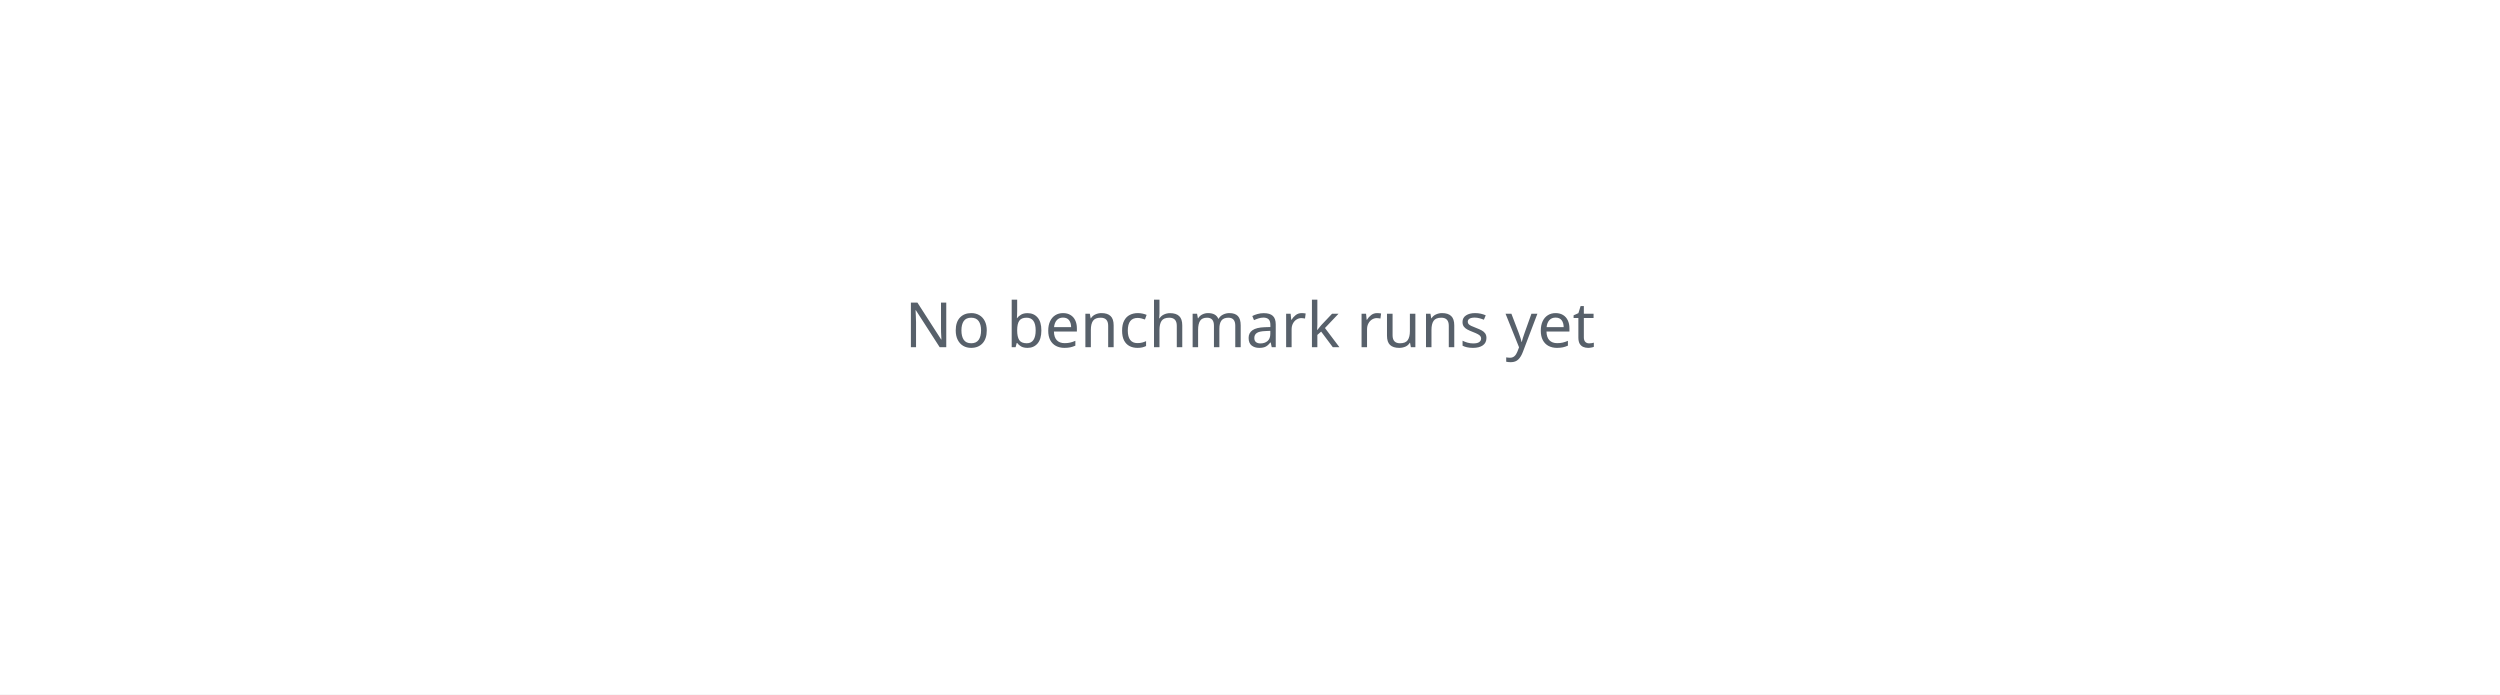
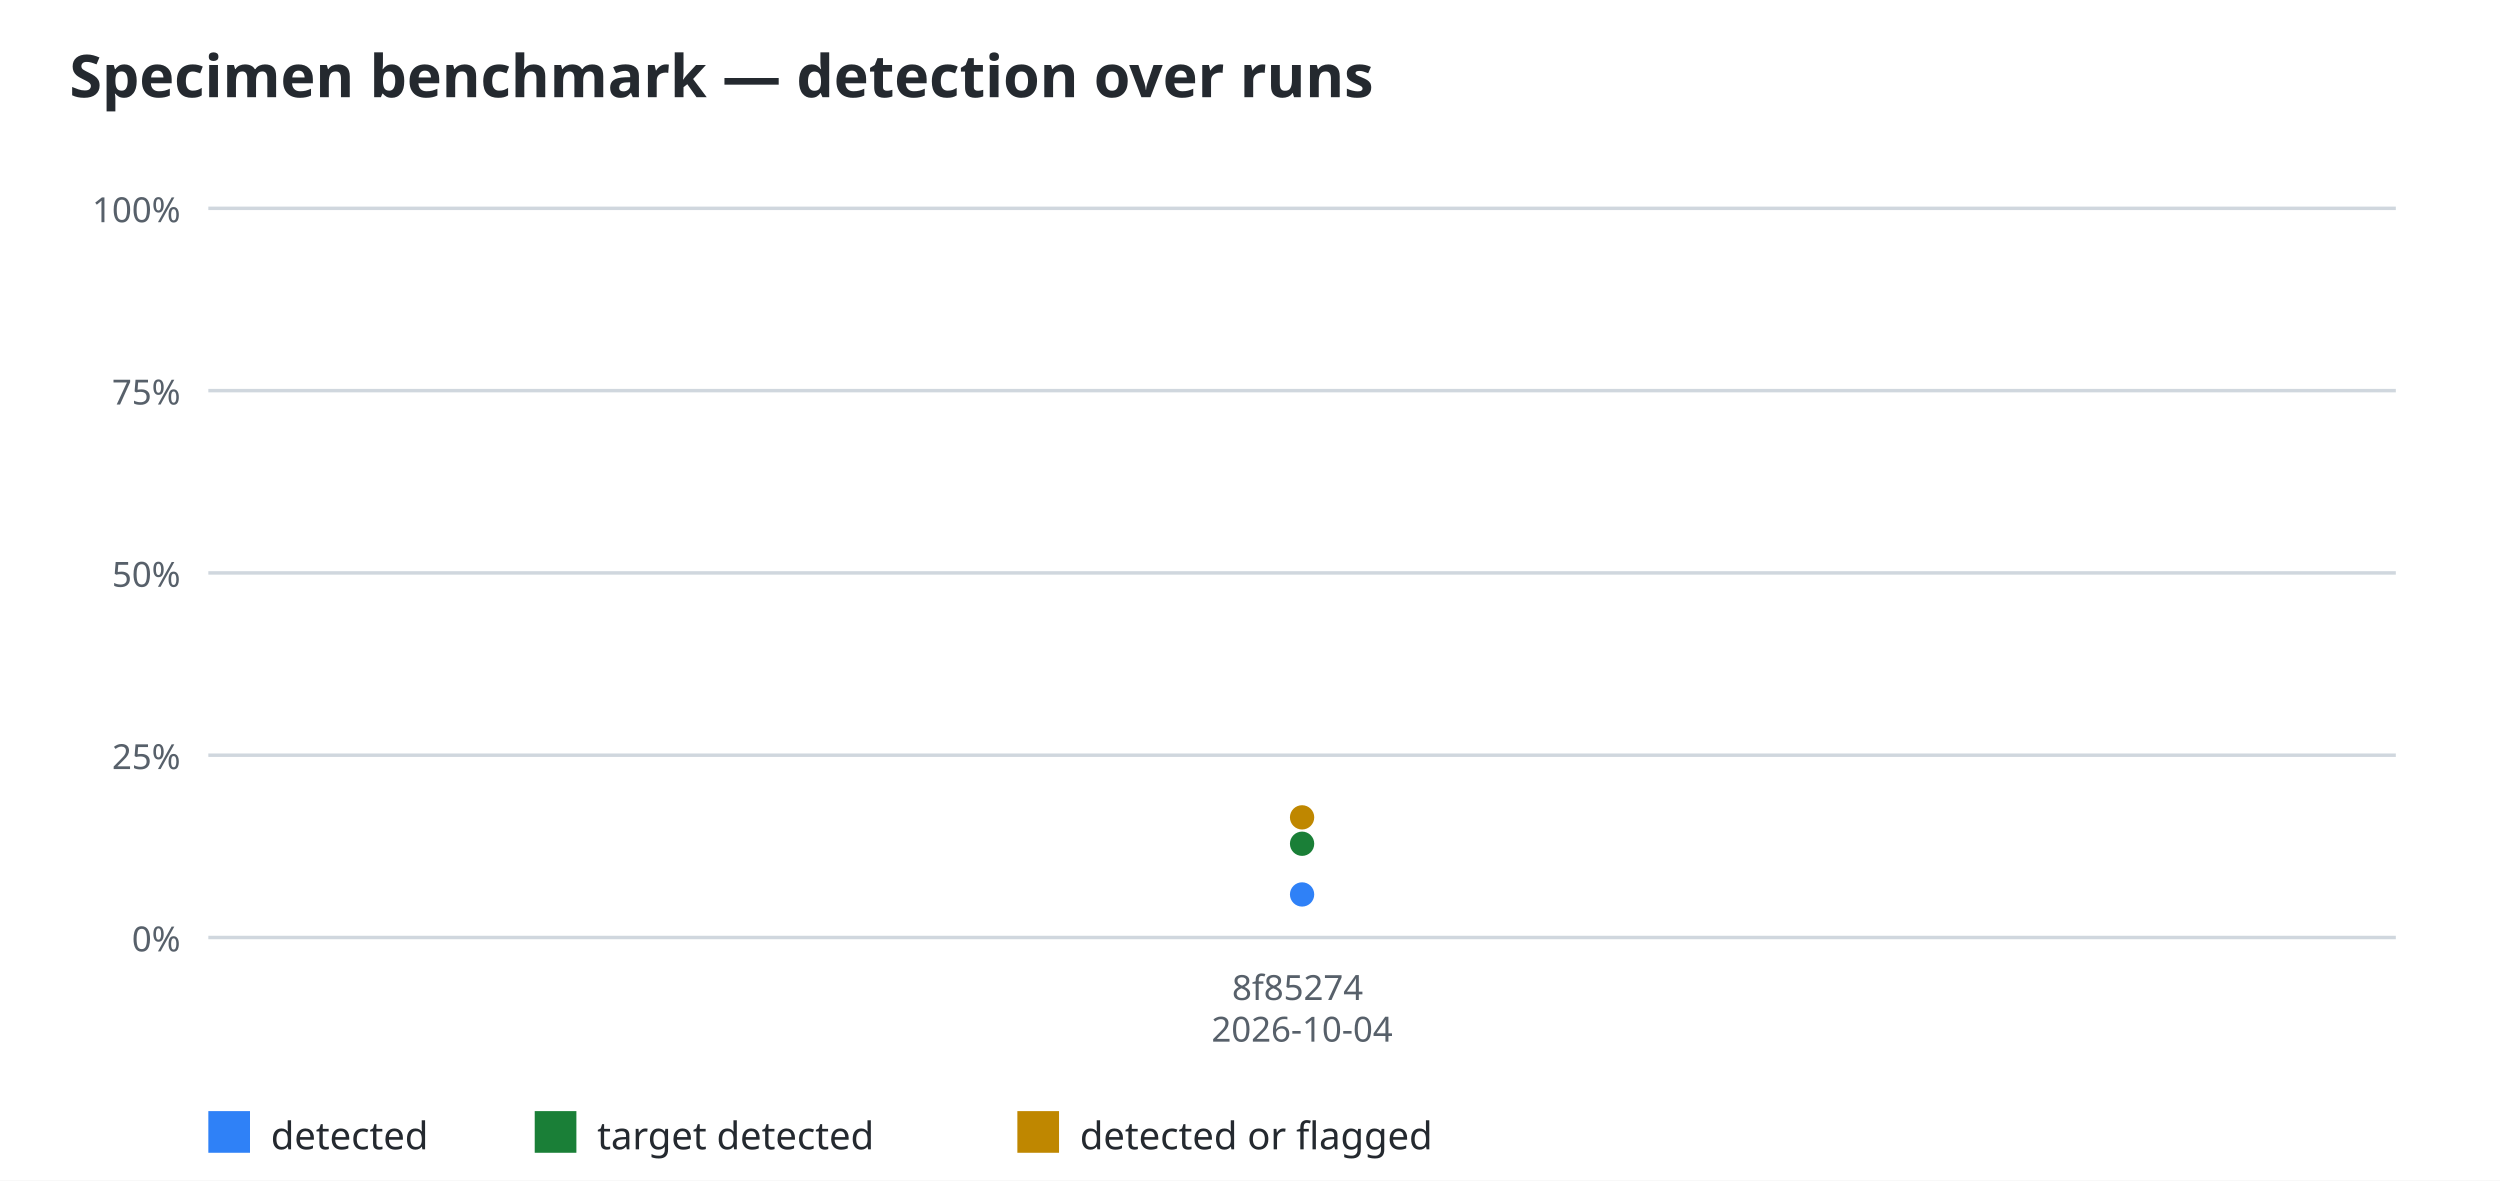
- <svg xmlns="http://www.w3.org/2000/svg" viewBox="0 0 720 200" font-family="sans-serif">
-   <rect width="720" height="200" fill="white" />
-   <text x="360" y="100" font-size="18" fill="#57606a" text-anchor="middle">No benchmark runs yet</text>
+ <svg xmlns="http://www.w3.org/2000/svg" viewBox="0 0 720 340" font-family="sans-serif">
+   <rect width="720" height="340" fill="white" />
+   <text x="20" y="28" font-size="17" font-weight="bold" fill="#24292f">Specimen benchmark — detection over runs</text>
+   <line x1="60" y1="270.0" x2="690" y2="270.0" stroke="#d0d7de" stroke-width="1" />
+   <text x="52" y="274.0" font-size="10" fill="#57606a" text-anchor="end">0%</text>
+   <line x1="60" y1="217.5" x2="690" y2="217.5" stroke="#d0d7de" stroke-width="1" />
+   <text x="52" y="221.5" font-size="10" fill="#57606a" text-anchor="end">25%</text>
+   <line x1="60" y1="165.0" x2="690" y2="165.0" stroke="#d0d7de" stroke-width="1" />
+   <text x="52" y="169.0" font-size="10" fill="#57606a" text-anchor="end">50%</text>
+   <line x1="60" y1="112.5" x2="690" y2="112.5" stroke="#d0d7de" stroke-width="1" />
+   <text x="52" y="116.5" font-size="10" fill="#57606a" text-anchor="end">75%</text>
+   <line x1="60" y1="60.0" x2="690" y2="60.0" stroke="#d0d7de" stroke-width="1" />
+   <text x="52" y="64.0" font-size="10" fill="#57606a" text-anchor="end">100%</text>
+   <circle cx="375.0" cy="257.6" r="3.5" fill="#2f81f7" />
+   <circle cx="375.0" cy="243.0" r="3.5" fill="#1a7f37" />
+   <circle cx="375.0" cy="235.4" r="3.5" fill="#bf8700" />
+   <text x="375.0" y="288" font-size="10" fill="#57606a" text-anchor="middle">
+     <tspan x="375.0" dy="0">8f85274</tspan>
+     <tspan x="375.0" dy="12">2026-10-04</tspan>
+   </text>
+   <rect x="60" y="320" width="12" height="12" fill="#2f81f7" />
+   <text x="78" y="331" font-size="11" fill="#24292f">detected</text>
+   <rect x="154" y="320" width="12" height="12" fill="#1a7f37" />
+   <text x="172" y="331" font-size="11" fill="#24292f">target detected</text>
+   <rect x="293" y="320" width="12" height="12" fill="#bf8700" />
+   <text x="311" y="331" font-size="11" fill="#24292f">detected or flagged</text>
</svg>
